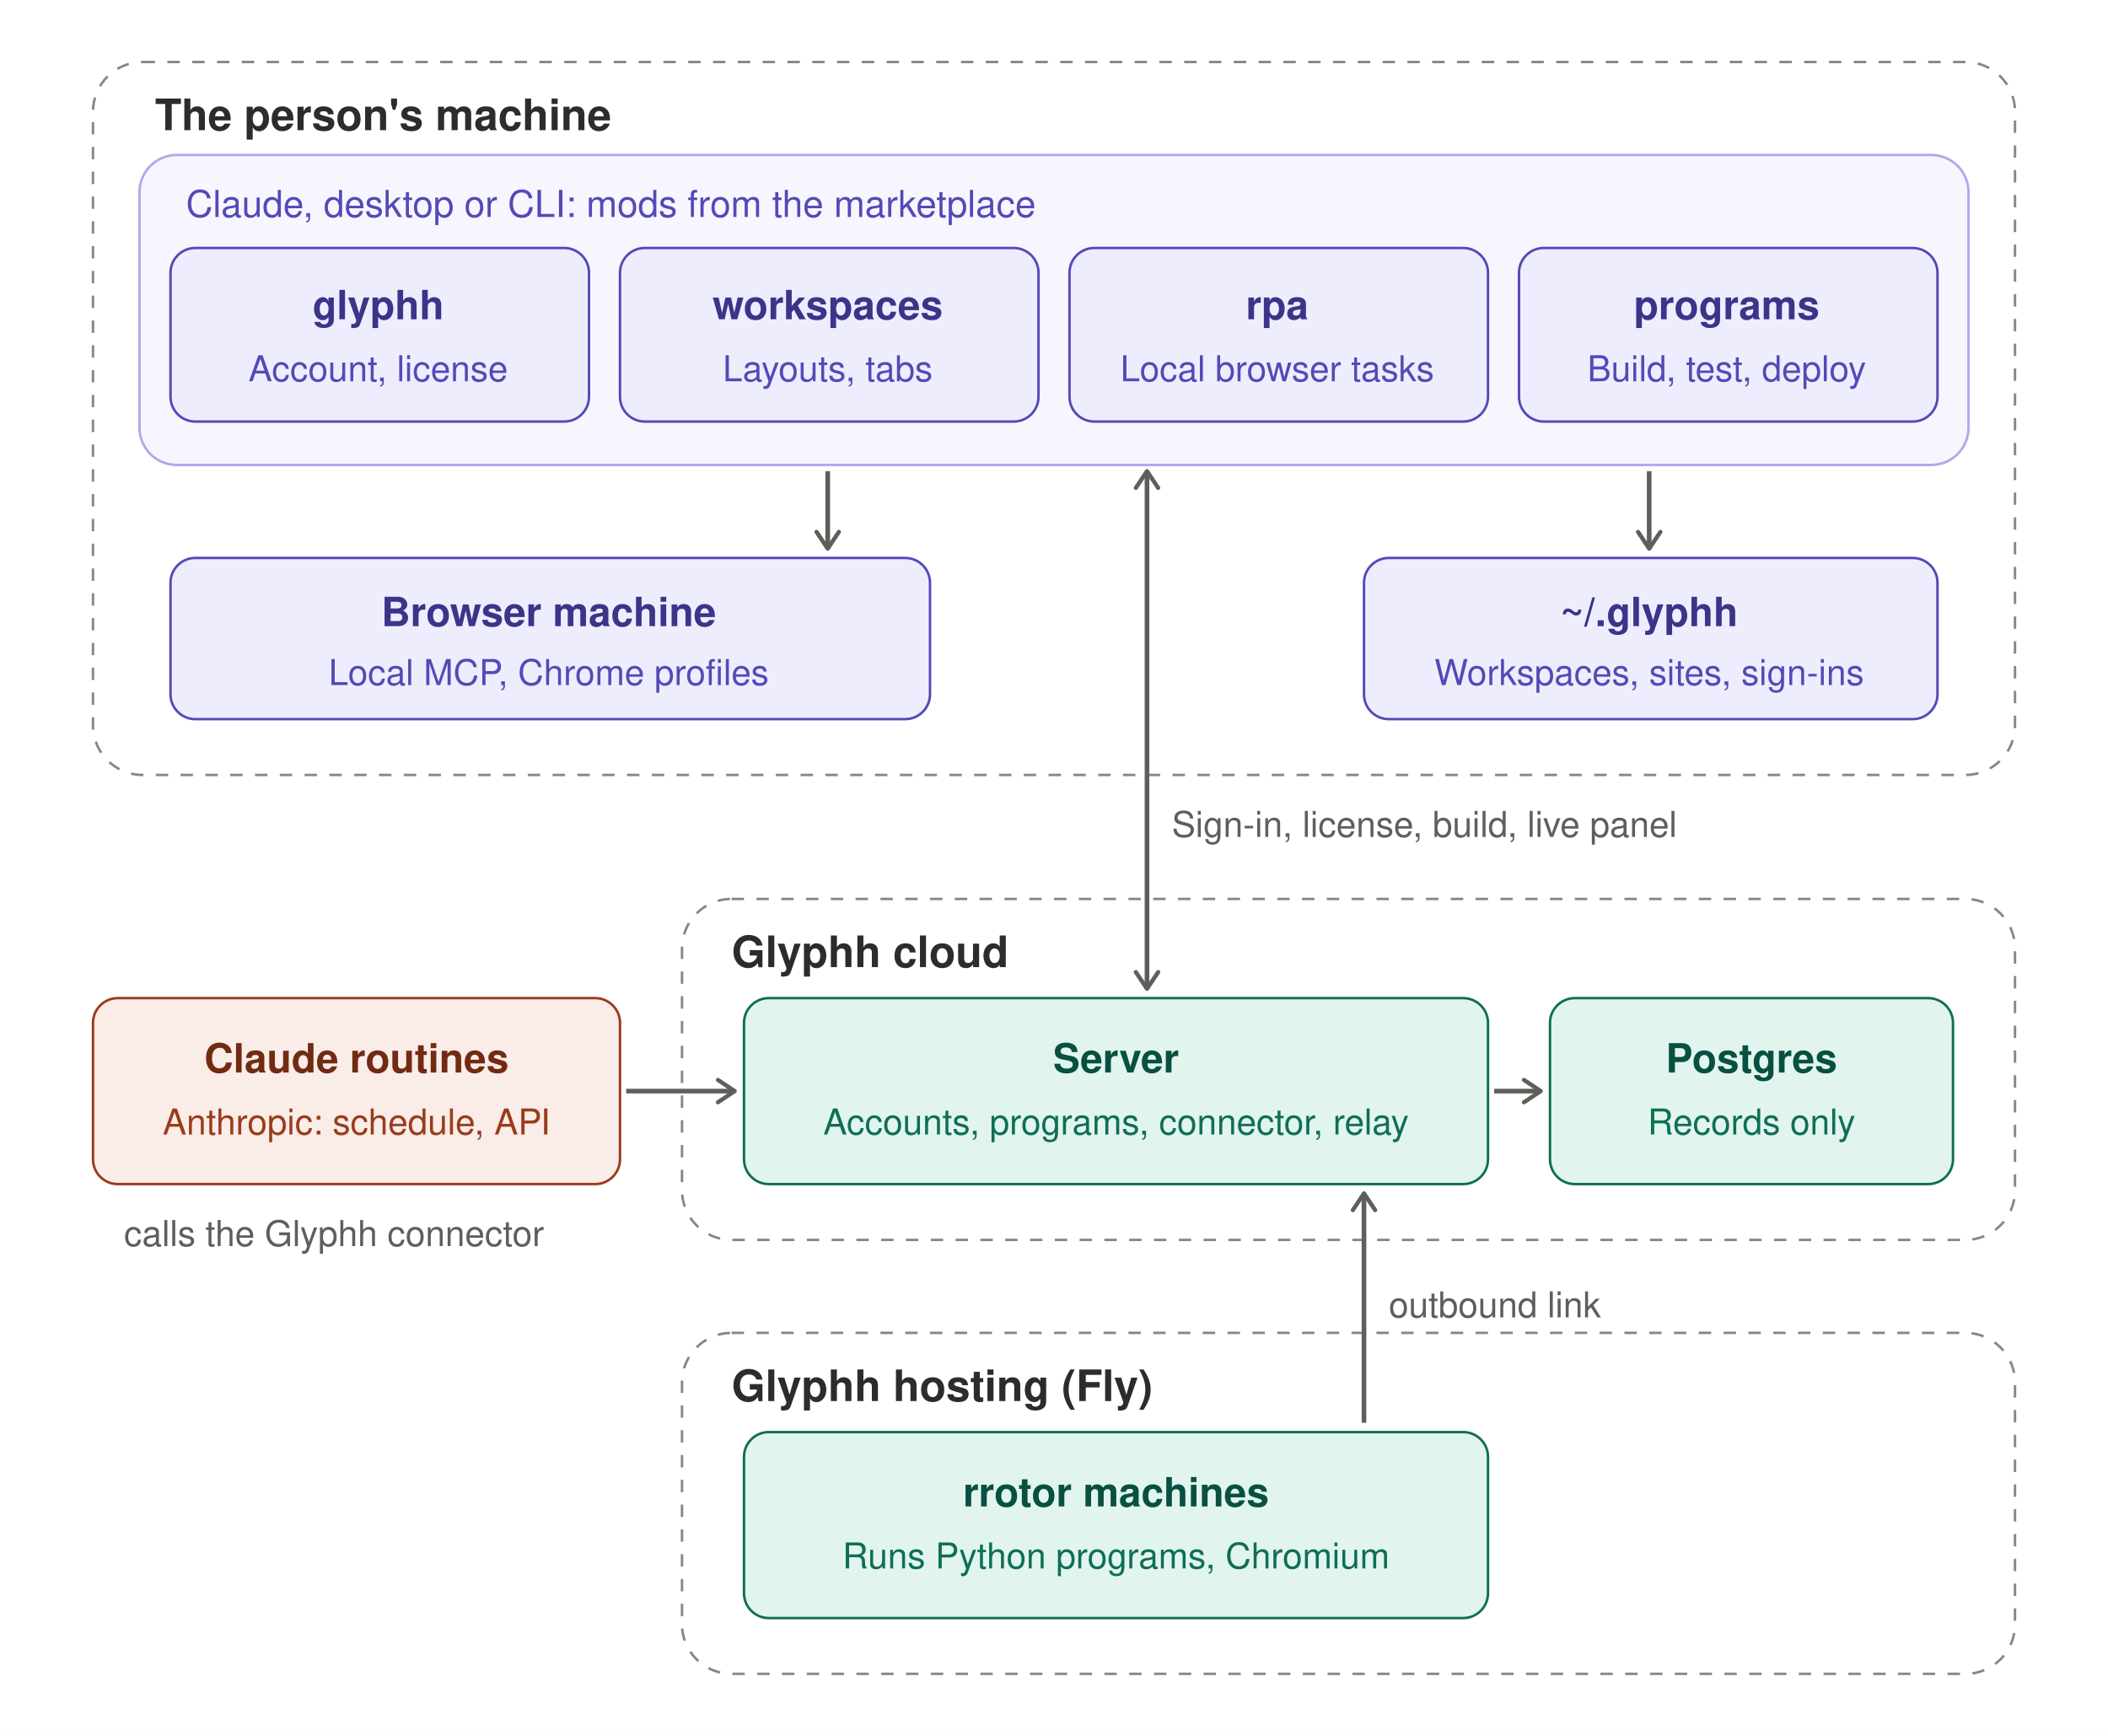
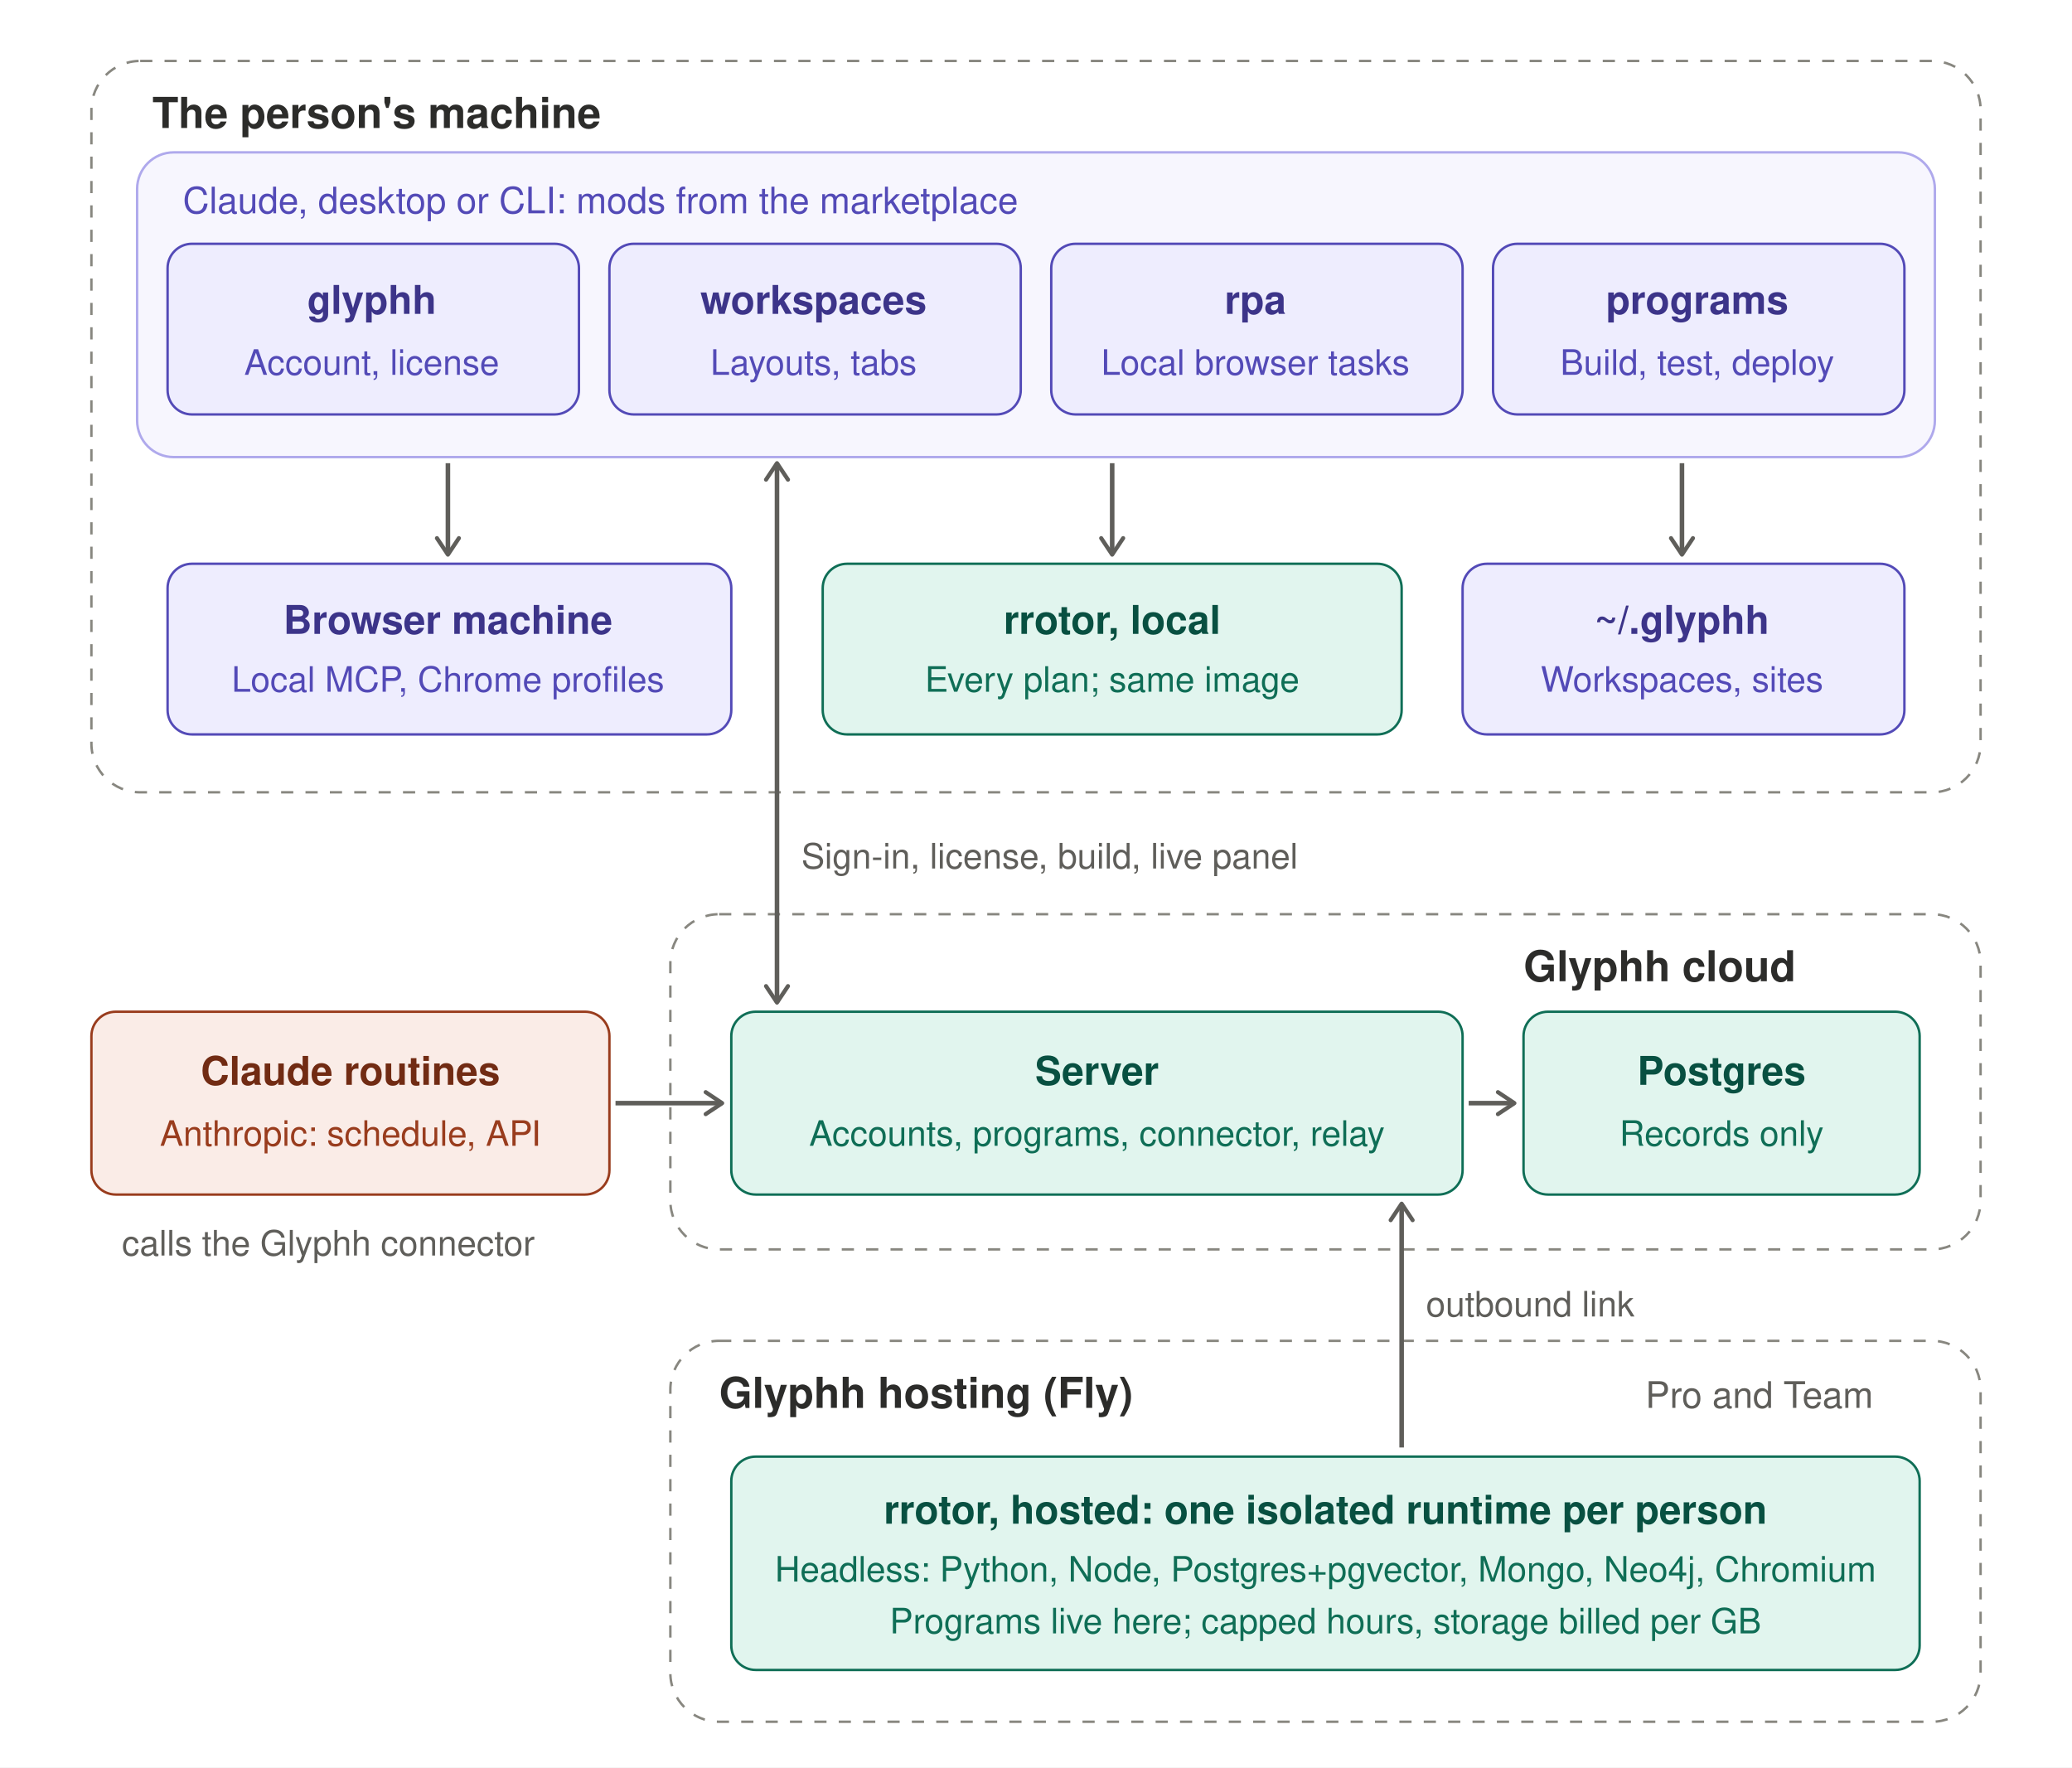
- <svg xmlns="http://www.w3.org/2000/svg" width="680" height="560" viewBox="0 0 680 560" font-family="-apple-system, Helvetica, Arial, sans-serif">
+ <svg xmlns="http://www.w3.org/2000/svg" width="680" height="580" viewBox="0 0 680 580" font-family="-apple-system, Helvetica, Arial, sans-serif">
  <defs>
    <marker id="a" viewBox="0 0 10 10" refX="8" refY="5" markerWidth="6" markerHeight="6" orient="auto-start-reverse">
      <path d="M2 1L8 5L2 9" fill="none" stroke="#5F5E5A" stroke-width="1.5" stroke-linecap="round" stroke-linejoin="round" />
    </marker>
  </defs>
-   <rect width="680" height="560" fill="#ffffff" />
+   <rect width="680" height="580" fill="#ffffff" />
  <g fill="none" stroke="#888780" stroke-width="0.8" stroke-dasharray="4 4">
-     <rect x="30" y="20" width="620" height="230" rx="16" />
-     <rect x="220" y="290" width="430" height="110" rx="16" />
-     <rect x="220" y="430" width="430" height="110" rx="16" />
+     <rect x="30" y="20" width="620" height="240" rx="16" />
+     <rect x="220" y="300" width="430" height="110" rx="16" />
+     <rect x="220" y="440" width="430" height="125" rx="16" />
  </g>
  <rect x="45" y="50" width="590" height="100" rx="12" fill="#F7F6FE" stroke="#AFA9EC" stroke-width="0.8" />
  <g font-size="14" font-weight="600" fill="#2C2C2A">
    <text x="50" y="42">The person's machine</text>
-     <text x="236" y="312">Glyphh cloud</text>
-     <text x="236" y="452">Glyphh hosting (Fly)</text>
+     <text x="500" y="322">Glyphh cloud</text>
+     <text x="236" y="462">Glyphh hosting (Fly)</text>
+     <text x="540" y="462" font-size="12" font-weight="400" fill="#5F5E5A">Pro and Team</text>
  </g>
  <text x="60" y="70" font-size="12" fill="#534AB7">Claude, desktop or CLI: mods from the marketplace</text>
  <g stroke-width="0.8">
    <rect x="55" y="80" width="135" height="56" rx="8" fill="#EEEDFE" stroke="#534AB7" />
    <rect x="200" y="80" width="135" height="56" rx="8" fill="#EEEDFE" stroke="#534AB7" />
    <rect x="345" y="80" width="135" height="56" rx="8" fill="#EEEDFE" stroke="#534AB7" />
    <rect x="490" y="80" width="135" height="56" rx="8" fill="#EEEDFE" stroke="#534AB7" />
-     <rect x="55" y="180" width="245" height="52" rx="8" fill="#EEEDFE" stroke="#534AB7" />
-     <rect x="440" y="180" width="185" height="52" rx="8" fill="#EEEDFE" stroke="#534AB7" />
-     <rect x="30" y="322" width="170" height="60" rx="8" fill="#FAECE7" stroke="#993C1D" />
-     <rect x="240" y="322" width="240" height="60" rx="8" fill="#E1F5EE" stroke="#0F6E56" />
-     <rect x="500" y="322" width="130" height="60" rx="8" fill="#E1F5EE" stroke="#0F6E56" />
-     <rect x="240" y="462" width="240" height="60" rx="8" fill="#E1F5EE" stroke="#0F6E56" />
+     <rect x="55" y="185" width="185" height="56" rx="8" fill="#EEEDFE" stroke="#534AB7" />
+     <rect x="270" y="185" width="190" height="56" rx="8" fill="#E1F5EE" stroke="#0F6E56" />
+     <rect x="480" y="185" width="145" height="56" rx="8" fill="#EEEDFE" stroke="#534AB7" />
+     <rect x="30" y="332" width="170" height="60" rx="8" fill="#FAECE7" stroke="#993C1D" />
+     <rect x="240" y="332" width="240" height="60" rx="8" fill="#E1F5EE" stroke="#0F6E56" />
+     <rect x="500" y="332" width="130" height="60" rx="8" fill="#E1F5EE" stroke="#0F6E56" />
+     <rect x="240" y="478" width="390" height="70" rx="8" fill="#E1F5EE" stroke="#0F6E56" />
  </g>
  <g text-anchor="middle" font-size="13" font-weight="600">
    <text x="122" y="103" fill="#3C3489">glyphh</text>
    <text x="267" y="103" fill="#3C3489">workspaces</text>
    <text x="412" y="103" fill="#3C3489">rpa</text>
    <text x="557" y="103" fill="#3C3489">programs</text>
-     <text x="177" y="202" fill="#3C3489">Browser machine</text>
-     <text x="532" y="202" fill="#3C3489">~/.glyphh</text>
-     <text x="115" y="346" fill="#712B13">Claude routines</text>
-     <text x="360" y="346" fill="#085041">Server</text>
-     <text x="565" y="346" fill="#085041">Postgres</text>
-     <text x="360" y="486" fill="#085041">rrotor machines</text>
+     <text x="147" y="208" fill="#3C3489">Browser machine</text>
+     <text x="365" y="208" fill="#085041">rrotor, local</text>
+     <text x="552" y="208" fill="#3C3489">~/.glyphh</text>
+     <text x="115" y="356" fill="#712B13">Claude routines</text>
+     <text x="360" y="356" fill="#085041">Server</text>
+     <text x="565" y="356" fill="#085041">Postgres</text>
+     <text x="435" y="500" fill="#085041">rrotor, hosted: one isolated runtime per person</text>
  </g>
  <g text-anchor="middle" font-size="11.5">
    <text x="122" y="123" fill="#534AB7">Account, license</text>
    <text x="267" y="123" fill="#534AB7">Layouts, tabs</text>
    <text x="412" y="123" fill="#534AB7">Local browser tasks</text>
    <text x="557" y="123" fill="#534AB7">Build, test, deploy</text>
-     <text x="177" y="221" fill="#534AB7">Local MCP, Chrome profiles</text>
-     <text x="532" y="221" fill="#534AB7">Workspaces, sites, sign-ins</text>
-     <text x="115" y="366" fill="#993C1D">Anthropic: schedule, API</text>
-     <text x="360" y="366" fill="#0F6E56">Accounts, programs, connector, relay</text>
-     <text x="565" y="366" fill="#0F6E56">Records only</text>
-     <text x="360" y="506" fill="#0F6E56">Runs Python programs, Chromium</text>
+     <text x="147" y="227" fill="#534AB7">Local MCP, Chrome profiles</text>
+     <text x="365" y="227" fill="#0F6E56">Every plan; same image</text>
+     <text x="552" y="227" fill="#534AB7">Workspaces, sites</text>
+     <text x="115" y="376" fill="#993C1D">Anthropic: schedule, API</text>
+     <text x="360" y="376" fill="#0F6E56">Accounts, programs, connector, relay</text>
+     <text x="565" y="376" fill="#0F6E56">Records only</text>
+     <text x="435" y="519" fill="#0F6E56">Headless: Python, Node, Postgres+pgvector, Mongo, Neo4j, Chromium</text>
+     <text x="435" y="536" fill="#0F6E56">Programs live here; capped hours, storage billed per GB</text>
  </g>
  <g stroke="#5F5E5A" stroke-width="1.5" fill="none">
-     <line x1="267" y1="152" x2="267" y2="177" marker-end="url(#a)" />
-     <line x1="532" y1="152" x2="532" y2="177" marker-end="url(#a)" />
-     <line x1="370" y1="152" x2="370" y2="319" marker-start="url(#a)" marker-end="url(#a)" />
-     <line x1="202" y1="352" x2="237" y2="352" marker-end="url(#a)" />
-     <line x1="482" y1="352" x2="497" y2="352" marker-end="url(#a)" />
-     <line x1="440" y1="459" x2="440" y2="385" marker-end="url(#a)" />
+     <line x1="147" y1="152" x2="147" y2="182" marker-end="url(#a)" />
+     <line x1="365" y1="152" x2="365" y2="182" marker-end="url(#a)" />
+     <line x1="552" y1="152" x2="552" y2="182" marker-end="url(#a)" />
+     <line x1="255" y1="152" x2="255" y2="329" marker-start="url(#a)" marker-end="url(#a)" />
+     <line x1="202" y1="362" x2="237" y2="362" marker-end="url(#a)" />
+     <line x1="482" y1="362" x2="497" y2="362" marker-end="url(#a)" />
+     <line x1="460" y1="475" x2="460" y2="395" marker-end="url(#a)" />
  </g>
  <g font-size="11.5" fill="#5F5E5A">
-     <text x="378" y="270">Sign-in, license, build, live panel</text>
-     <text x="40" y="402">calls the Glyphh connector</text>
-     <text x="448" y="425">outbound link</text>
+     <text x="263" y="285">Sign-in, license, build, live panel</text>
+     <text x="40" y="412">calls the Glyphh connector</text>
+     <text x="468" y="432">outbound link</text>
  </g>
</svg>
